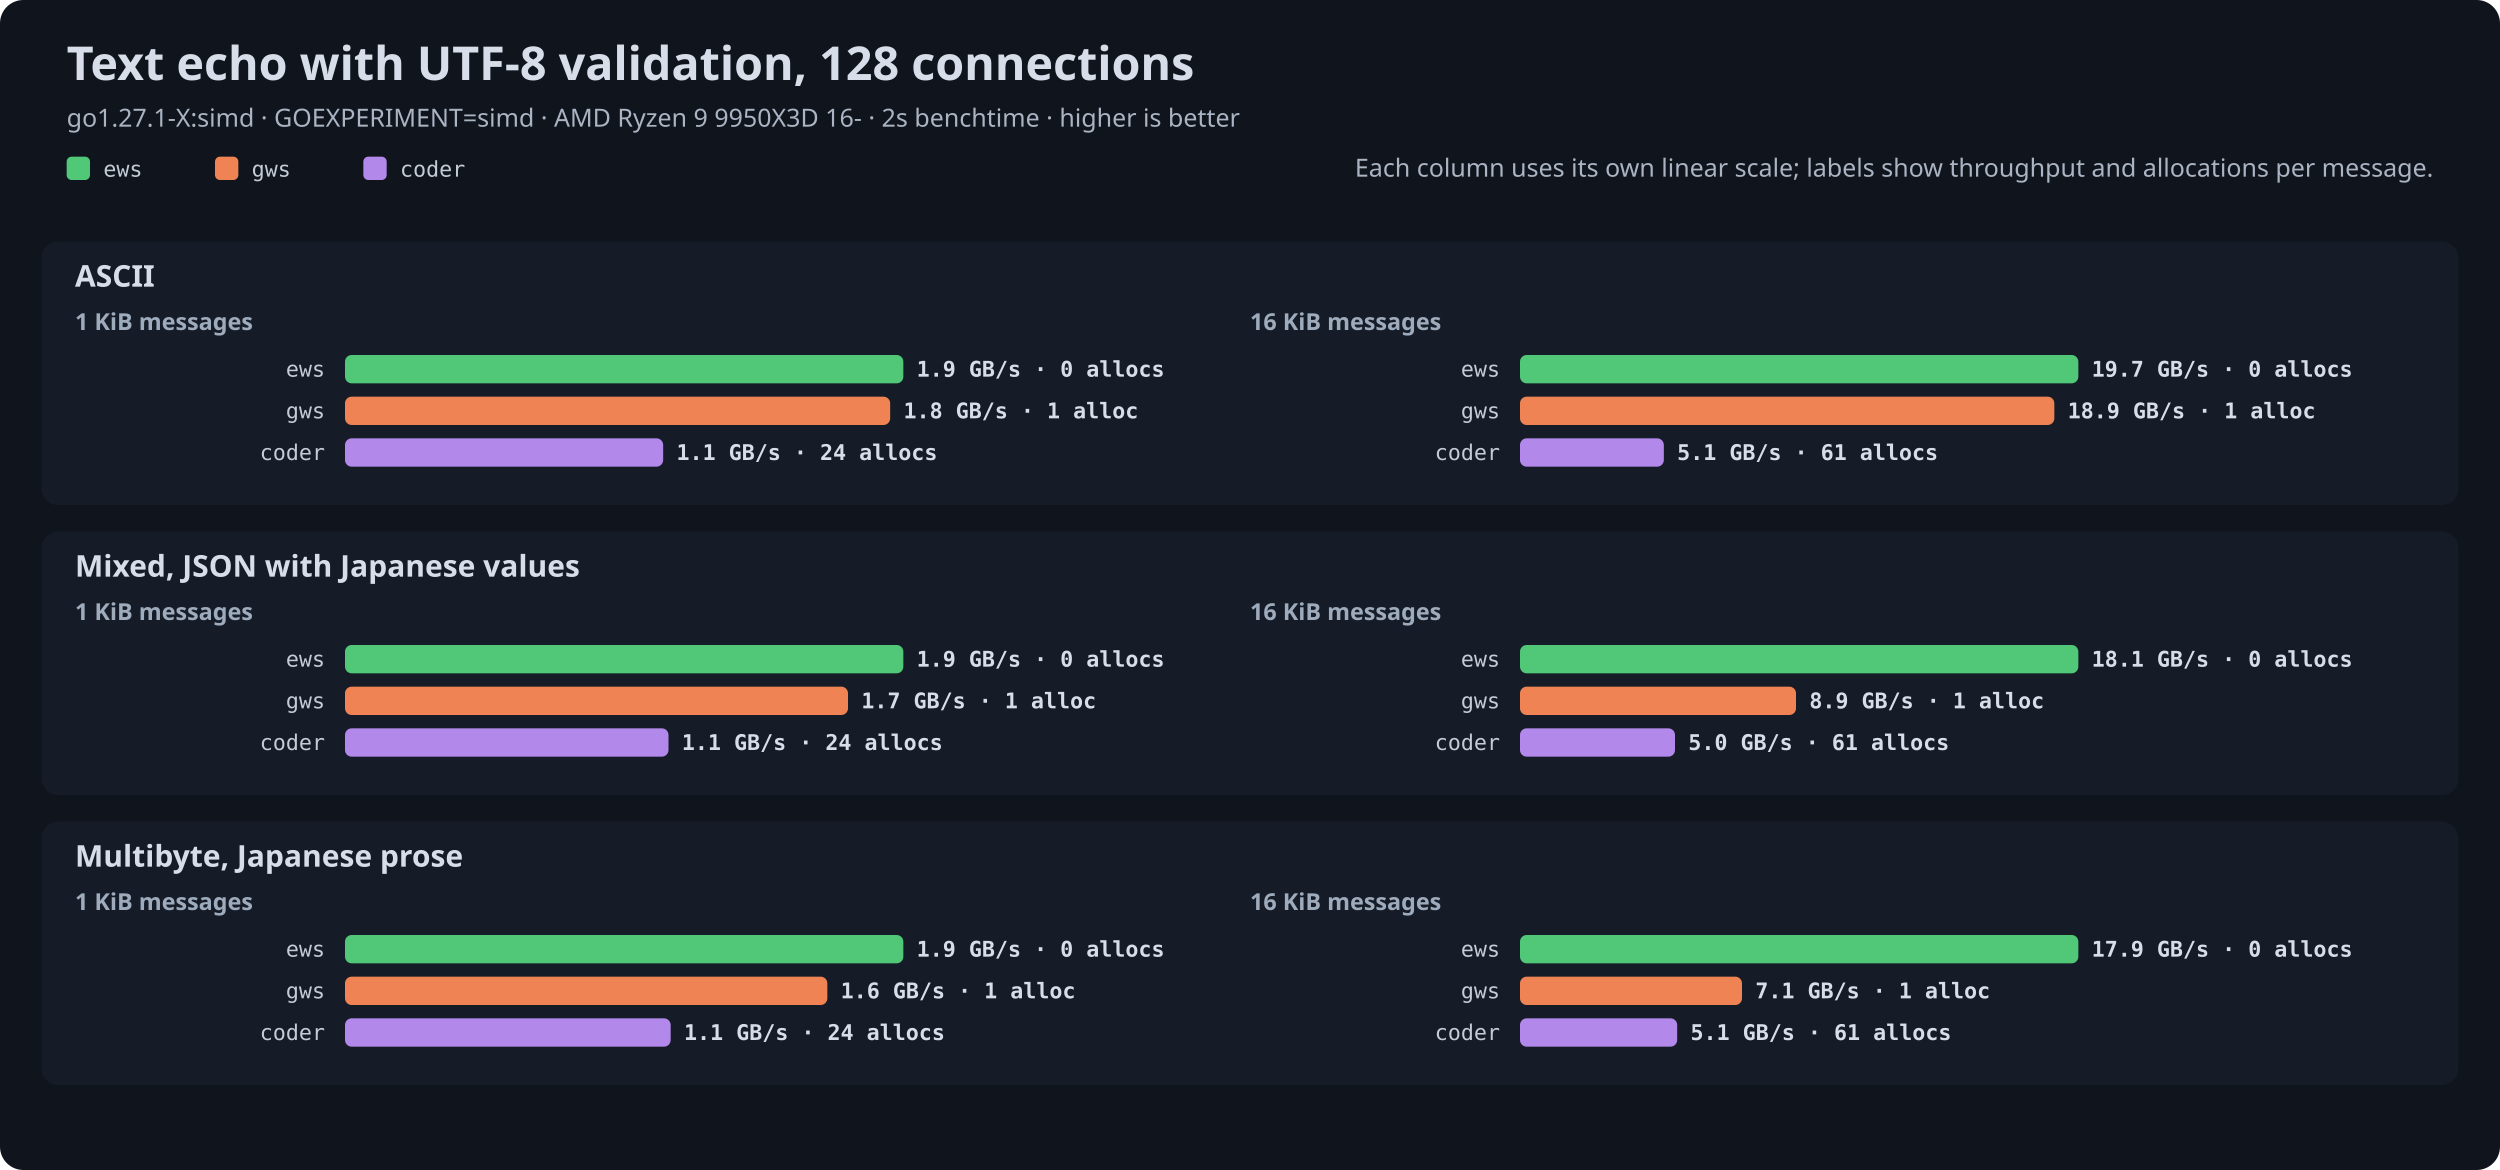
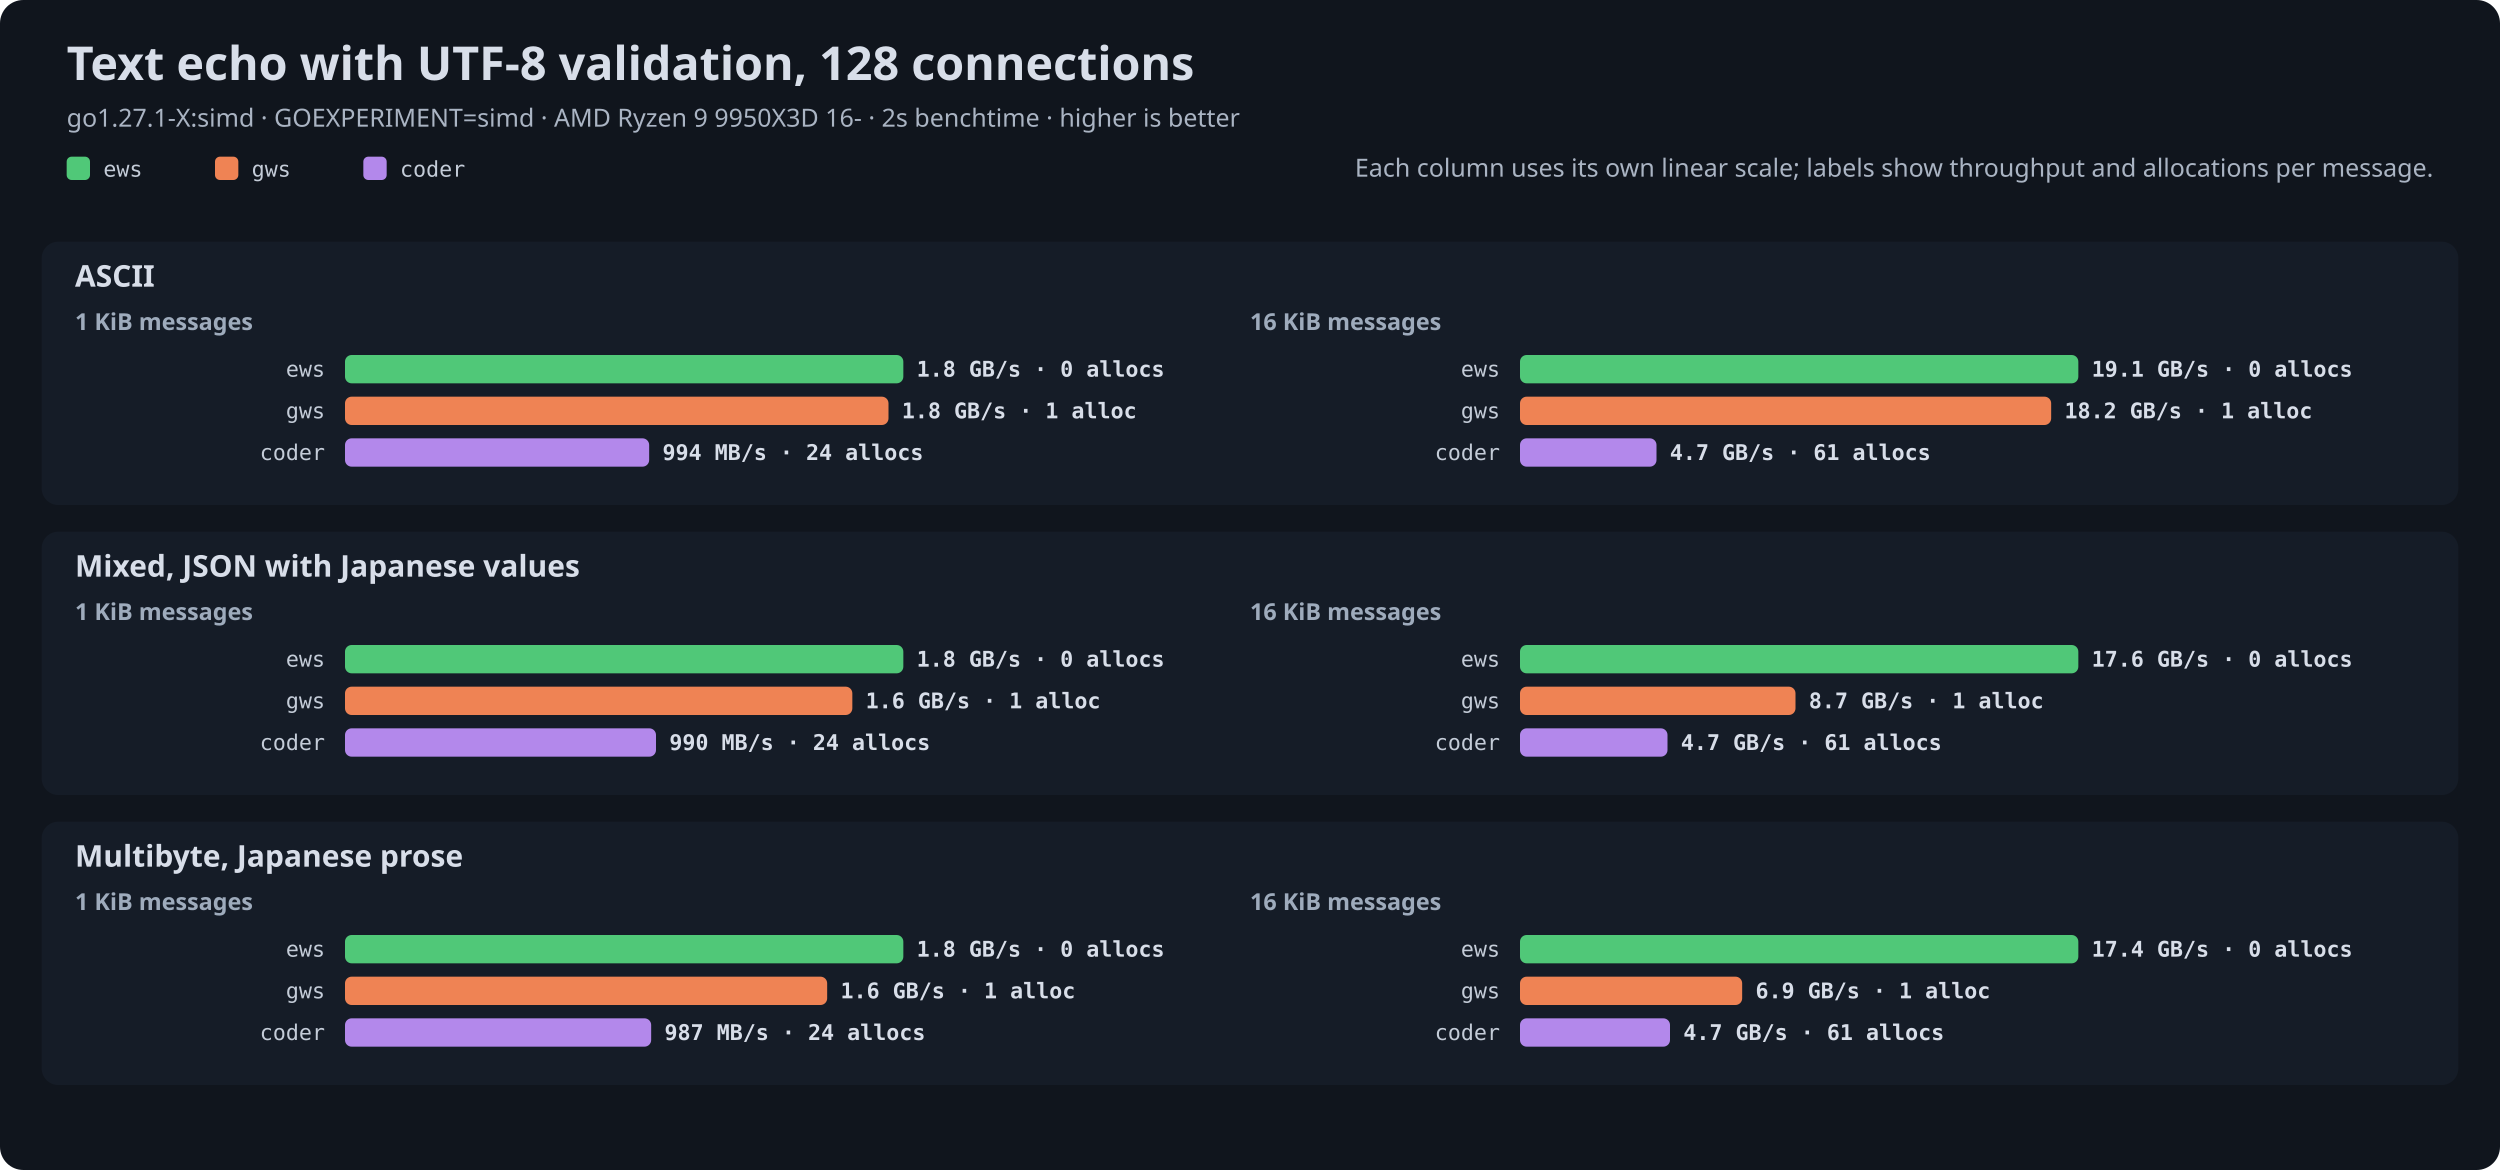
<svg xmlns="http://www.w3.org/2000/svg" width="1500" height="702" viewBox="0 0 1500 702" role="img" aria-labelledby="title desc">
  <style>text{font-family:ui-monospace,SFMono-Regular,Menlo,Consolas,monospace;fill:#d8dee9}.title{font-family:ui-sans-serif,system-ui,sans-serif;font-size:28px;font-weight:700}.subtitle{font-family:ui-sans-serif,system-ui,sans-serif;font-size:15px;fill:#aab4c3}.group{font-family:ui-sans-serif,system-ui,sans-serif;font-size:18px;font-weight:650}.contract{font-family:ui-sans-serif,system-ui,sans-serif;font-size:14px;font-weight:650;fill:#9eabbc}.series{font-size:13px;fill:#c4ccd8}.value{font-size:13px;font-weight:650}.panel{fill:#151c27}</style>
  <rect width="1500" height="702" rx="14" fill="#10151d" />
  <text class="title" x="40" y="48">Text echo with UTF-8 validation, 128 connections</text>
  <text class="subtitle" x="40" y="76">go1.27.1-X:simd · GOEXPERIMENT=simd · AMD Ryzen 9 9950X3D 16- · 2s benchtime · higher is better</text>
  <rect x="40" y="94" width="14" height="14" rx="3" fill="#50c878" />
  <text class="series" x="62" y="106">ews</text>
  <rect x="129" y="94" width="14" height="14" rx="3" fill="#ef8354" />
  <text class="series" x="151" y="106">gws</text>
  <rect x="218" y="94" width="14" height="14" rx="3" fill="#b388eb" />
  <text class="series" x="240" y="106">coder</text>
  <text class="subtitle" x="1460" y="106" text-anchor="end">Each column uses its own linear scale; labels show throughput and allocations per message.</text>
  <g transform="translate(0,145)">
    <rect class="panel" x="25" y="0" width="1450" height="158" rx="10" />
    <text class="group" x="45" y="27">ASCII</text>
    <text class="contract" x="45" y="53">1 KiB messages</text>
    <text class="series" x="195" y="81" text-anchor="end">ews</text>
    <rect x="207" y="68" width="335.0" height="17" rx="4" fill="#50c878" />
-     <text class="value" x="550.0" y="81">1.9 GB/s · 0 allocs</text>
+     <text class="value" x="550.0" y="81">1.8 GB/s · 0 allocs</text>
    <text class="series" x="195" y="106" text-anchor="end">gws</text>
-     <rect x="207" y="93" width="327.1" height="17" rx="4" fill="#ef8354" />
-     <text class="value" x="542.1" y="106">1.8 GB/s · 1 alloc</text>
+     <rect x="207" y="93" width="326.1" height="17" rx="4" fill="#ef8354" />
+     <text class="value" x="541.1" y="106">1.8 GB/s · 1 alloc</text>
    <text class="series" x="195" y="131" text-anchor="end">coder</text>
-     <rect x="207" y="118" width="190.9" height="17" rx="4" fill="#b388eb" />
-     <text class="value" x="405.9" y="131">1.1 GB/s · 24 allocs</text>
+     <rect x="207" y="118" width="182.5" height="17" rx="4" fill="#b388eb" />
+     <text class="value" x="397.5" y="131">994 MB/s · 24 allocs</text>
    <text class="contract" x="750" y="53">16 KiB messages</text>
    <text class="series" x="900" y="81" text-anchor="end">ews</text>
    <rect x="912" y="68" width="335.0" height="17" rx="4" fill="#50c878" />
-     <text class="value" x="1255.0" y="81">19.7 GB/s · 0 allocs</text>
+     <text class="value" x="1255.0" y="81">19.1 GB/s · 0 allocs</text>
    <text class="series" x="900" y="106" text-anchor="end">gws</text>
-     <rect x="912" y="93" width="320.6" height="17" rx="4" fill="#ef8354" />
-     <text class="value" x="1240.6" y="106">18.9 GB/s · 1 alloc</text>
+     <rect x="912" y="93" width="318.7" height="17" rx="4" fill="#ef8354" />
+     <text class="value" x="1238.7" y="106">18.2 GB/s · 1 alloc</text>
    <text class="series" x="900" y="131" text-anchor="end">coder</text>
-     <rect x="912" y="118" width="86.3" height="17" rx="4" fill="#b388eb" />
-     <text class="value" x="1006.3" y="131">5.1 GB/s · 61 allocs</text>
+     <rect x="912" y="118" width="81.9" height="17" rx="4" fill="#b388eb" />
+     <text class="value" x="1001.9" y="131">4.7 GB/s · 61 allocs</text>
  </g>
  <g transform="translate(0,319)">
    <rect class="panel" x="25" y="0" width="1450" height="158" rx="10" />
    <text class="group" x="45" y="27">Mixed, JSON with Japanese values</text>
    <text class="contract" x="45" y="53">1 KiB messages</text>
    <text class="series" x="195" y="81" text-anchor="end">ews</text>
    <rect x="207" y="68" width="335.0" height="17" rx="4" fill="#50c878" />
-     <text class="value" x="550.0" y="81">1.9 GB/s · 0 allocs</text>
+     <text class="value" x="550.0" y="81">1.8 GB/s · 0 allocs</text>
    <text class="series" x="195" y="106" text-anchor="end">gws</text>
-     <rect x="207" y="93" width="301.8" height="17" rx="4" fill="#ef8354" />
-     <text class="value" x="516.8" y="106">1.7 GB/s · 1 alloc</text>
+     <rect x="207" y="93" width="304.4" height="17" rx="4" fill="#ef8354" />
+     <text class="value" x="519.4" y="106">1.6 GB/s · 1 alloc</text>
    <text class="series" x="195" y="131" text-anchor="end">coder</text>
-     <rect x="207" y="118" width="194.1" height="17" rx="4" fill="#b388eb" />
-     <text class="value" x="409.1" y="131">1.1 GB/s · 24 allocs</text>
+     <rect x="207" y="118" width="186.6" height="17" rx="4" fill="#b388eb" />
+     <text class="value" x="401.6" y="131">990 MB/s · 24 allocs</text>
    <text class="contract" x="750" y="53">16 KiB messages</text>
    <text class="series" x="900" y="81" text-anchor="end">ews</text>
    <rect x="912" y="68" width="335.0" height="17" rx="4" fill="#50c878" />
-     <text class="value" x="1255.0" y="81">18.1 GB/s · 0 allocs</text>
+     <text class="value" x="1255.0" y="81">17.6 GB/s · 0 allocs</text>
    <text class="series" x="900" y="106" text-anchor="end">gws</text>
-     <rect x="912" y="93" width="165.6" height="17" rx="4" fill="#ef8354" />
-     <text class="value" x="1085.6" y="106">8.9 GB/s · 1 alloc</text>
+     <rect x="912" y="93" width="165.3" height="17" rx="4" fill="#ef8354" />
+     <text class="value" x="1085.3" y="106">8.7 GB/s · 1 alloc</text>
    <text class="series" x="900" y="131" text-anchor="end">coder</text>
-     <rect x="912" y="118" width="93.0" height="17" rx="4" fill="#b388eb" />
-     <text class="value" x="1013.0" y="131">5.0 GB/s · 61 allocs</text>
+     <rect x="912" y="118" width="88.5" height="17" rx="4" fill="#b388eb" />
+     <text class="value" x="1008.5" y="131">4.7 GB/s · 61 allocs</text>
  </g>
  <g transform="translate(0,493)">
    <rect class="panel" x="25" y="0" width="1450" height="158" rx="10" />
    <text class="group" x="45" y="27">Multibyte, Japanese prose</text>
    <text class="contract" x="45" y="53">1 KiB messages</text>
    <text class="series" x="195" y="81" text-anchor="end">ews</text>
    <rect x="207" y="68" width="335.0" height="17" rx="4" fill="#50c878" />
-     <text class="value" x="550.0" y="81">1.9 GB/s · 0 allocs</text>
+     <text class="value" x="550.0" y="81">1.8 GB/s · 0 allocs</text>
    <text class="series" x="195" y="106" text-anchor="end">gws</text>
-     <rect x="207" y="93" width="289.4" height="17" rx="4" fill="#ef8354" />
-     <text class="value" x="504.4" y="106">1.6 GB/s · 1 alloc</text>
+     <rect x="207" y="93" width="289.3" height="17" rx="4" fill="#ef8354" />
+     <text class="value" x="504.3" y="106">1.6 GB/s · 1 alloc</text>
    <text class="series" x="195" y="131" text-anchor="end">coder</text>
-     <rect x="207" y="118" width="195.4" height="17" rx="4" fill="#b388eb" />
-     <text class="value" x="410.4" y="131">1.1 GB/s · 24 allocs</text>
+     <rect x="207" y="118" width="183.7" height="17" rx="4" fill="#b388eb" />
+     <text class="value" x="398.7" y="131">987 MB/s · 24 allocs</text>
    <text class="contract" x="750" y="53">16 KiB messages</text>
    <text class="series" x="900" y="81" text-anchor="end">ews</text>
    <rect x="912" y="68" width="335.0" height="17" rx="4" fill="#50c878" />
-     <text class="value" x="1255.0" y="81">17.9 GB/s · 0 allocs</text>
+     <text class="value" x="1255.0" y="81">17.4 GB/s · 0 allocs</text>
    <text class="series" x="900" y="106" text-anchor="end">gws</text>
-     <rect x="912" y="93" width="133.2" height="17" rx="4" fill="#ef8354" />
-     <text class="value" x="1053.2" y="106">7.1 GB/s · 1 alloc</text>
+     <rect x="912" y="93" width="133.3" height="17" rx="4" fill="#ef8354" />
+     <text class="value" x="1053.3" y="106">6.9 GB/s · 1 alloc</text>
    <text class="series" x="900" y="131" text-anchor="end">coder</text>
-     <rect x="912" y="118" width="94.3" height="17" rx="4" fill="#b388eb" />
-     <text class="value" x="1014.3" y="131">5.1 GB/s · 61 allocs</text>
+     <rect x="912" y="118" width="90.0" height="17" rx="4" fill="#b388eb" />
+     <text class="value" x="1010.0" y="131">4.7 GB/s · 61 allocs</text>
  </g>
</svg>
